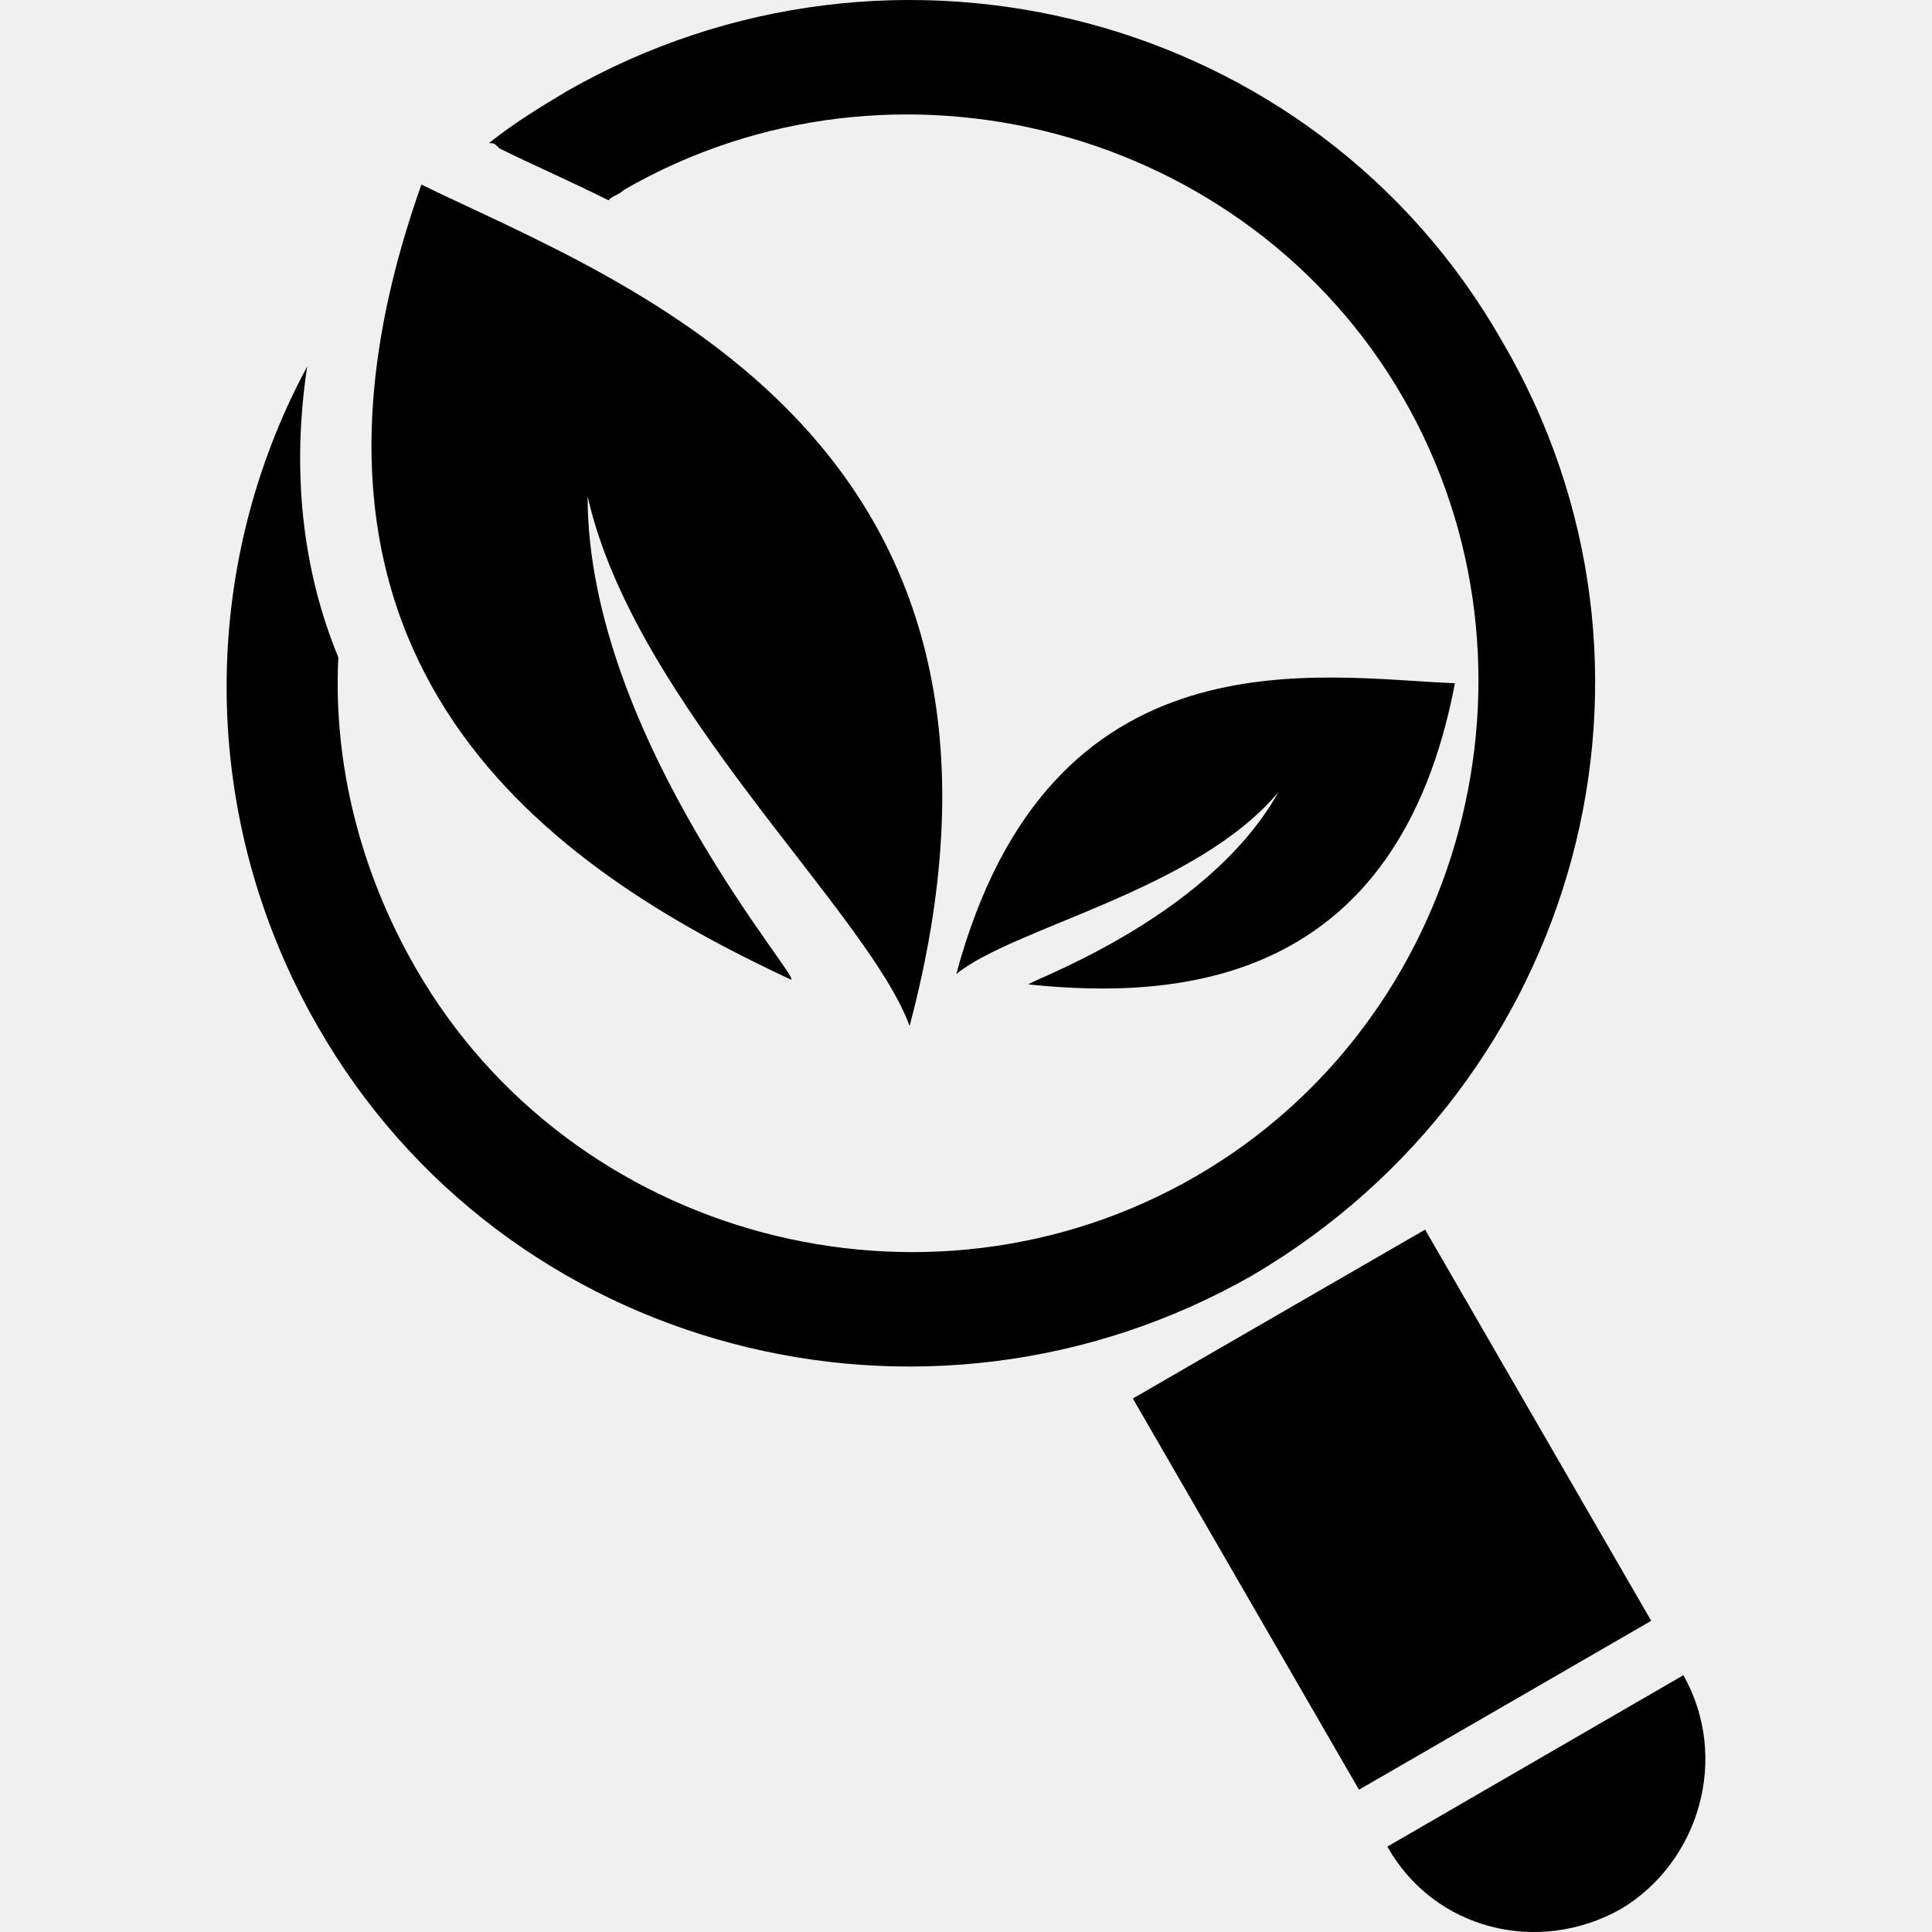
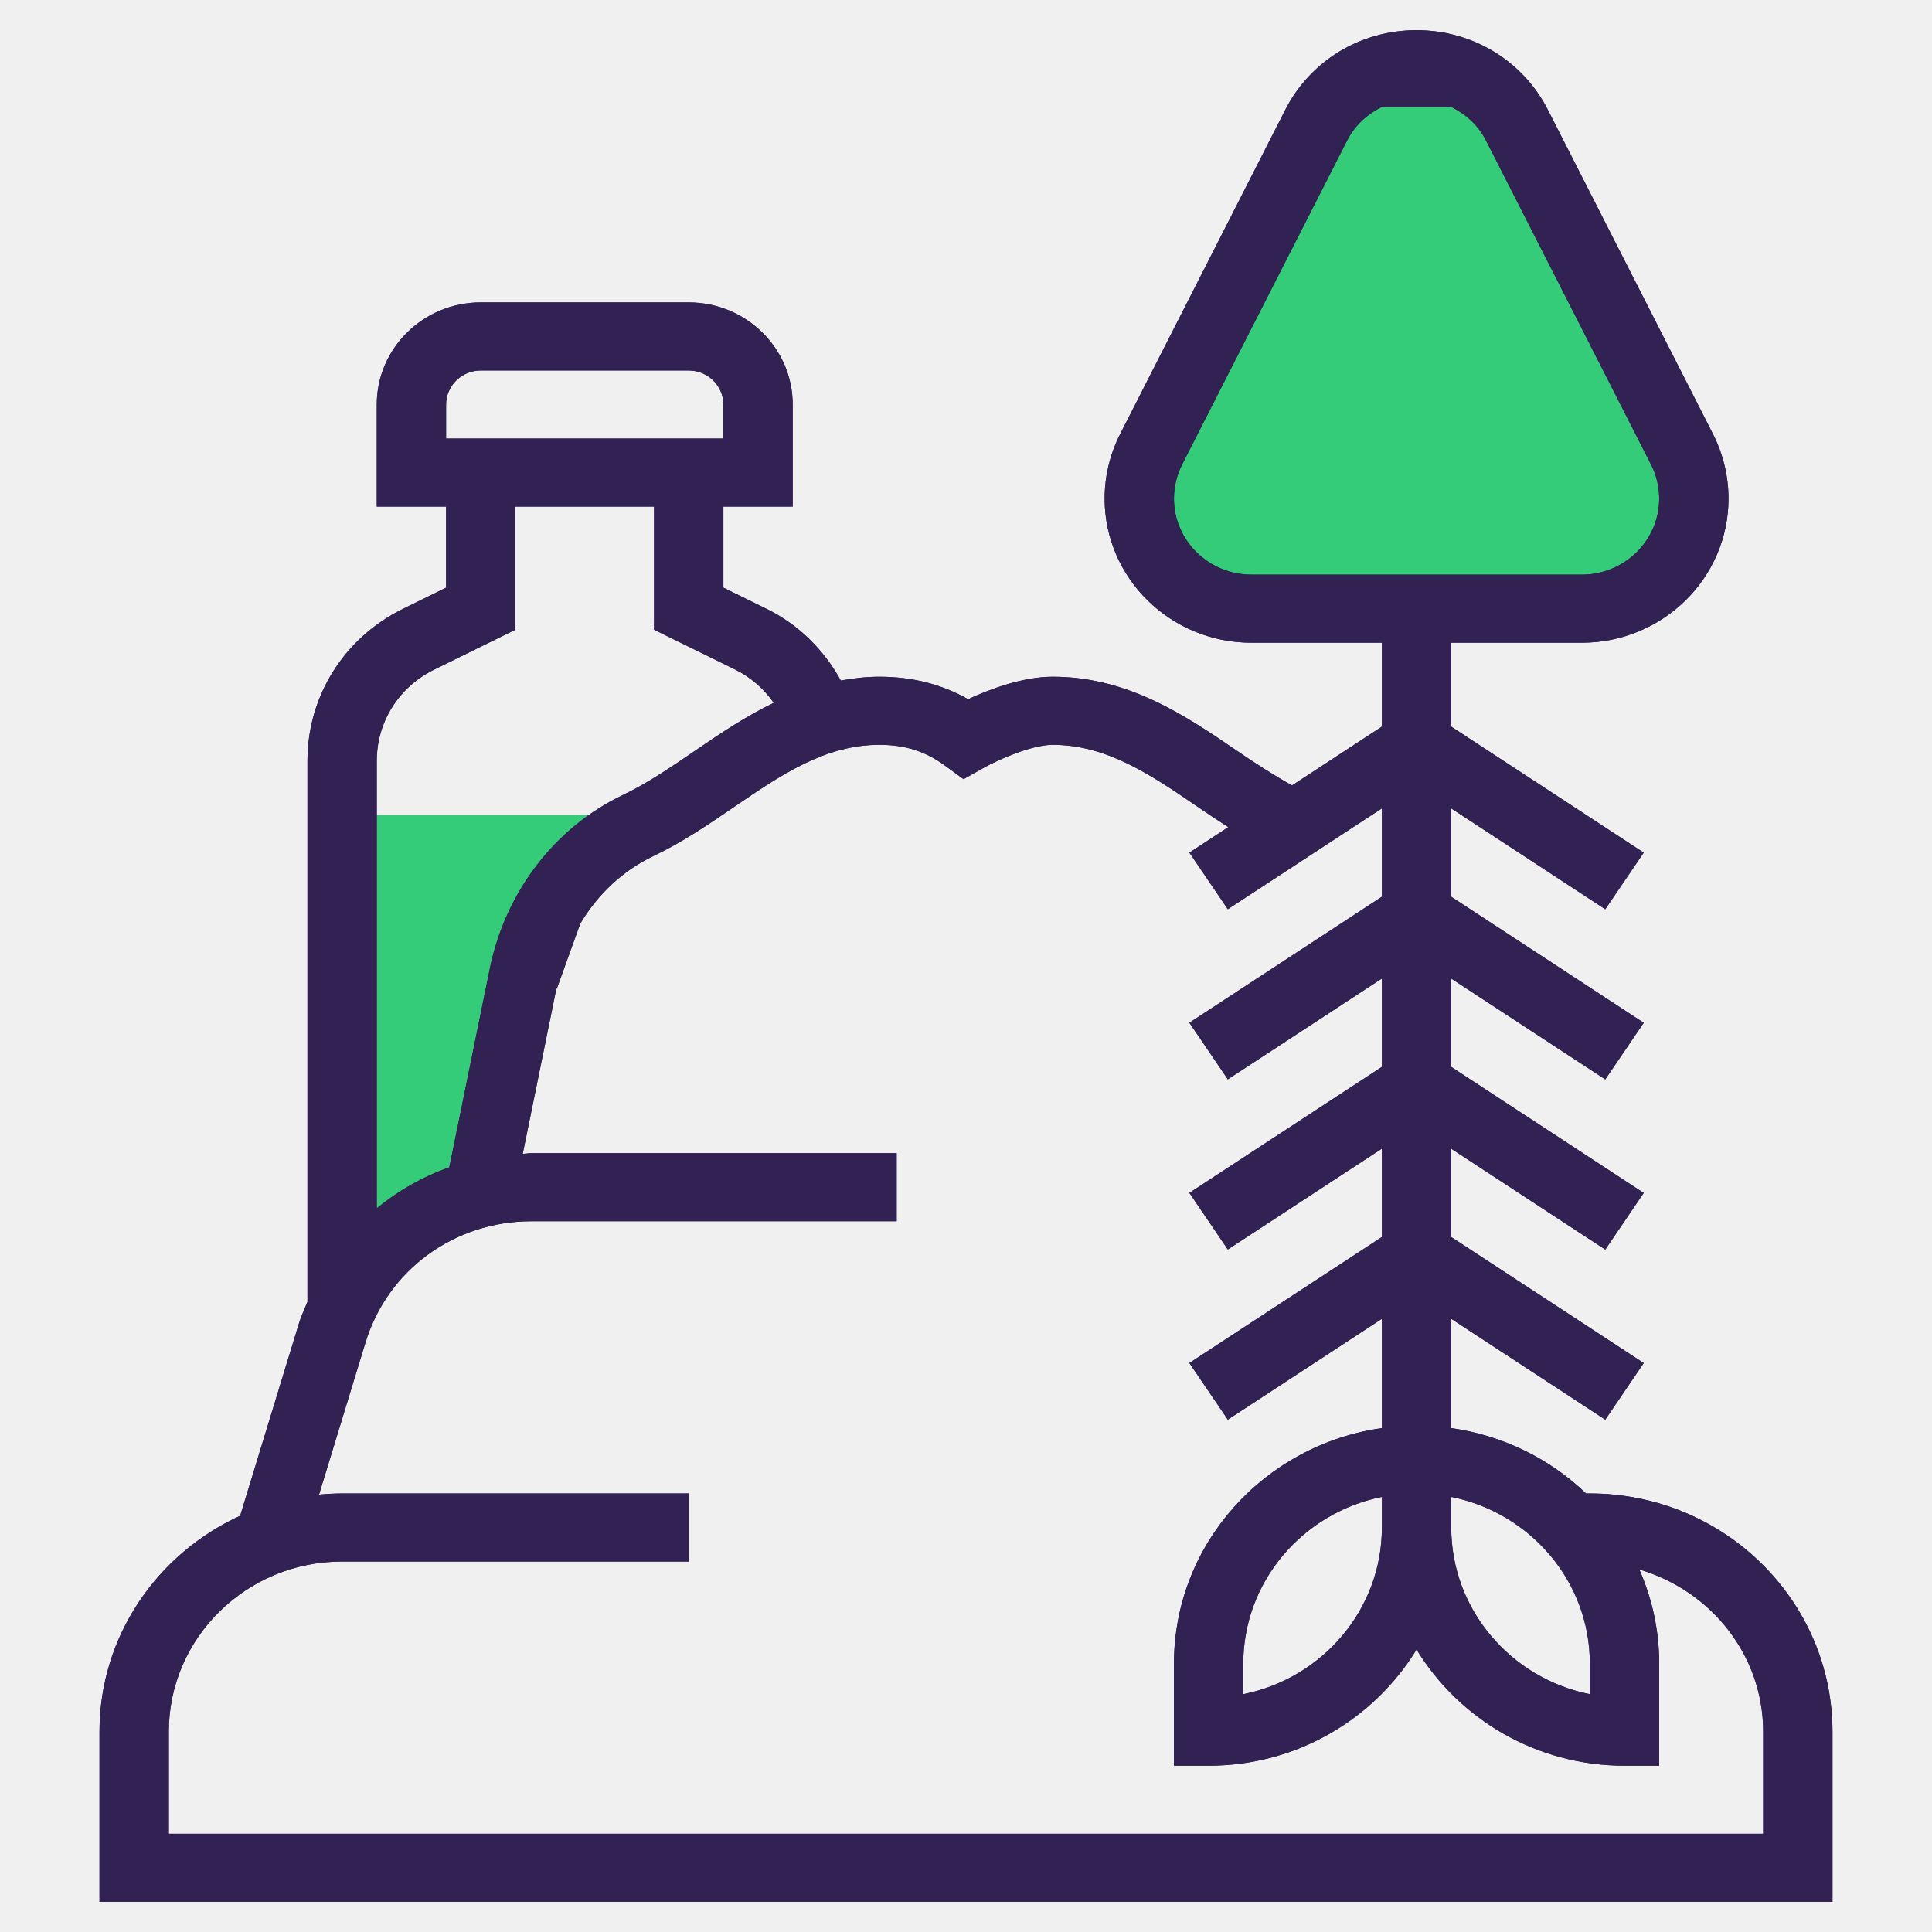
- <svg xmlns="http://www.w3.org/2000/svg" version="1.1" id="Capa_1" x="0px" y="0px" width="83.328px" height="83.328px" viewBox="0 0 83.328 83.328" style="enable-background:new 0 0 83.328 83.328;" xml:space="preserve">
-   <g>
-     <path d="M71.217,69.907l-12.604,7.284L48.86,60.318l12.605-7.284L71.217,69.907z M72.606,72.252l-12.769,7.393   c2.017,3.584,6.496,4.704,10.08,2.688C73.279,80.315,74.623,75.836,72.606,72.252z M64.768,14.685   C56.704,0.573,38.56-4.131,24.448,3.933c-1.12,0.672-2.24,1.344-3.36,2.24c0.224,0,0.224,0,0.448,0.224   c1.344,0.672,2.912,1.344,4.704,2.24c0.224-0.224,0.447-0.224,0.672-0.448c11.647-6.72,26.88-2.688,33.602,8.96   c6.72,11.647,2.688,26.879-8.962,33.601c-11.646,6.722-26.879,2.688-33.6-8.958c-2.464-4.258-3.584-8.961-3.36-13.439   c-1.568-3.809-2.016-8.062-1.344-12.544c-4.704,8.735-4.704,19.487,0.448,28.446c8.063,14.111,26.208,18.815,40.32,10.752   C68.126,46.717,73.055,28.797,64.768,14.685z M34.079,42.236c0.896,0.447-8.736-10.304-8.736-20.832   c2.016,8.959,12.096,17.92,13.888,22.847c6.721-25.312-12.319-32.03-21.056-36.289C10.783,28.797,23.999,37.532,34.079,42.236z    M44.382,42.461c6.496,0.672,15.904,0,18.369-12.993c-5.823-0.225-17.473-2.465-21.505,12.544   c2.464-2.017,10.304-3.584,13.888-7.84C52,39.771,43.935,42.461,44.382,42.461z" />
-   </g>
-   <g>
- </g>
-   <g>
- </g>
-   <g>
- </g>
-   <g>
- </g>
-   <g>
- </g>
-   <g>
- </g>
-   <g>
- </g>
-   <g>
- </g>
-   <g>
- </g>
-   <g>
- </g>
-   <g>
- </g>
-   <g>
- </g>
-   <g>
- </g>
-   <g>
- </g>
-   <g>
- </g>
+ <svg xmlns="http://www.w3.org/2000/svg" width="64" height="64" viewBox="0 0 64 64" fill="none">
+   <path d="M11 44V27H22C21.737 27.164 21.463 27.304 21.189 27.433C19.125 28.417 17.705 30.372 17.252 32.573L15.772 39.879L15.784 40.09C13.684 40.605 11.919 42.033 11.012 44H11Z" fill="#34CB79" />
+   <path d="M43.909 2.562L48.515 2L56 16.062V18.312L54.273 20H38.151L37 17.75L37.576 13.812L43.909 2.562Z" fill="#34CB79" />
+   <mask id="path-4-inside-1" fill="white">
+     <path fill-rule="evenodd" clip-rule="evenodd" d="M52.666 49.473C57.098 49.473 60.703 53.013 60.703 57.364V60.745V63H3.296L3.296 60.745V57.364C3.296 54.198 5.209 51.469 7.955 50.212L9.908 43.823C9.963 43.646 10.034 43.48 10.106 43.313C10.132 43.251 10.159 43.189 10.185 43.126V25.205C10.185 23.056 11.401 21.124 13.358 20.164L14.777 19.467V16.782H12.481V13.4C12.481 11.536 14.027 10.018 15.925 10.018H22.814C24.713 10.018 26.259 11.536 26.259 13.4V16.782H23.963V19.467L25.383 20.164C26.45 20.686 27.294 21.525 27.853 22.544C28.261 22.471 28.681 22.418 29.127 22.418C30.215 22.418 31.184 22.663 32.071 23.162C32.755 22.845 33.863 22.418 34.872 22.418C37.384 22.418 39.294 23.723 40.981 24.874L40.983 24.876C41.6 25.297 42.196 25.681 42.8 26.018L45.777 24.07V21.291H41.456C38.774 21.291 36.592 19.149 36.592 16.516C36.592 15.778 36.77 15.04 37.105 14.381L42.575 3.64C43.404 2.011 45.071 1 46.925 1C48.78 1 50.447 2.011 51.276 3.639L56.746 14.38C57.081 15.04 57.259 15.778 57.259 16.516C57.259 19.149 55.078 21.291 52.395 21.291H48.074V24.07L54.451 28.245L53.177 30.121L48.074 26.78V29.706L54.451 33.881L53.177 35.757L48.074 32.416V35.342L54.451 39.518L53.177 41.394L48.074 38.053V40.978L54.451 45.153L53.177 47.029L48.074 43.688V47.308C49.799 47.552 51.349 48.33 52.54 49.473H52.666ZM39.159 15.389C38.983 15.737 38.889 16.127 38.889 16.516C38.889 17.906 40.04 19.036 41.456 19.036H52.395C53.811 19.036 54.963 17.906 54.963 16.516C54.963 16.127 54.87 15.737 54.692 15.389L49.222 4.648C48.968 4.15 48.557 3.78 48.074 3.541H45.777C45.294 3.78 44.883 4.15 44.629 4.648L39.159 15.389ZM52.666 56.122V55.109C52.666 52.387 50.69 50.11 48.074 49.587V50.6C48.074 53.321 50.05 55.599 52.666 56.122ZM41.185 56.122C43.801 55.599 45.777 53.322 45.777 50.6V49.587C43.161 50.11 41.185 52.387 41.185 55.109V56.122ZM15.925 12.273C15.293 12.273 14.777 12.779 14.777 13.4V14.527H23.963V13.4C23.963 12.779 23.447 12.273 22.814 12.273H15.925ZM17.074 20.86L14.385 22.18C13.21 22.756 12.481 23.915 12.481 25.205V40.025C13.194 39.443 14 38.98 14.884 38.67L16.228 32.075C16.743 29.549 18.389 27.403 20.633 26.336C21.44 25.951 22.206 25.428 23.016 24.875C23.822 24.324 24.682 23.741 25.632 23.281C25.306 22.82 24.876 22.436 24.355 22.18L21.666 20.86V16.782H17.074V20.86ZM11.333 51.727C8.168 51.727 5.592 54.256 5.592 57.364V60.745H58.407V57.364C58.407 54.819 56.669 52.688 54.304 51.99C54.726 52.947 54.963 54.001 54.963 55.109V58.491H53.814C50.889 58.491 48.332 56.943 46.925 54.643C45.519 56.943 42.962 58.491 40.037 58.491H38.889V55.109C38.889 51.142 41.888 47.858 45.777 47.308V43.688L40.673 47.028L39.399 45.152L45.777 40.977V38.051L40.673 41.391L39.399 39.516L45.777 35.341V32.415L40.673 35.755L39.399 33.879L45.777 29.705V26.779L40.673 30.12L39.399 28.244L40.689 27.401C40.344 27.178 40.002 26.952 39.672 26.725C38.126 25.669 36.666 24.673 34.872 24.673C34.193 24.673 33.102 25.145 32.574 25.442L31.919 25.811L31.313 25.369C30.657 24.887 29.984 24.673 29.127 24.673C27.334 24.673 25.873 25.669 24.328 26.724C23.48 27.304 22.603 27.903 21.634 28.363C20.633 28.84 19.8 29.625 19.222 30.596L19.222 30.595L19.221 30.598C19.215 30.608 19.209 30.617 19.203 30.627C19.206 30.628 19.208 30.629 19.21 30.629L18.445 32.752C18.441 32.751 18.436 32.749 18.431 32.748L17.316 38.223C17.361 38.221 17.404 38.216 17.448 38.212C17.5 38.206 17.552 38.2 17.606 38.2H29.703V40.455H17.606C15.052 40.455 12.842 42.069 12.108 44.471L10.568 49.511C10.821 49.488 11.075 49.473 11.333 49.473H22.814V51.727H11.333Z" />
+   </mask>
+   <path fill-rule="evenodd" clip-rule="evenodd" d="M52.666 49.473C57.098 49.473 60.703 53.013 60.703 57.364V60.745V63H3.296L3.296 60.745V57.364C3.296 54.198 5.209 51.469 7.955 50.212L9.908 43.823C9.963 43.646 10.034 43.48 10.106 43.313C10.132 43.251 10.159 43.189 10.185 43.126V25.205C10.185 23.056 11.401 21.124 13.358 20.164L14.777 19.467V16.782H12.481V13.4C12.481 11.536 14.027 10.018 15.925 10.018H22.814C24.713 10.018 26.259 11.536 26.259 13.4V16.782H23.963V19.467L25.383 20.164C26.45 20.686 27.294 21.525 27.853 22.544C28.261 22.471 28.681 22.418 29.127 22.418C30.215 22.418 31.184 22.663 32.071 23.162C32.755 22.845 33.863 22.418 34.872 22.418C37.384 22.418 39.294 23.723 40.981 24.874L40.983 24.876C41.6 25.297 42.196 25.681 42.8 26.018L45.777 24.07V21.291H41.456C38.774 21.291 36.592 19.149 36.592 16.516C36.592 15.778 36.77 15.04 37.105 14.381L42.575 3.64C43.404 2.011 45.071 1 46.925 1C48.78 1 50.447 2.011 51.276 3.639L56.746 14.38C57.081 15.04 57.259 15.778 57.259 16.516C57.259 19.149 55.078 21.291 52.395 21.291H48.074V24.07L54.451 28.245L53.177 30.121L48.074 26.78V29.706L54.451 33.881L53.177 35.757L48.074 32.416V35.342L54.451 39.518L53.177 41.394L48.074 38.053V40.978L54.451 45.153L53.177 47.029L48.074 43.688V47.308C49.799 47.552 51.349 48.33 52.54 49.473H52.666ZM39.159 15.389C38.983 15.737 38.889 16.127 38.889 16.516C38.889 17.906 40.04 19.036 41.456 19.036H52.395C53.811 19.036 54.963 17.906 54.963 16.516C54.963 16.127 54.87 15.737 54.692 15.389L49.222 4.648C48.968 4.15 48.557 3.78 48.074 3.541H45.777C45.294 3.78 44.883 4.15 44.629 4.648L39.159 15.389ZM52.666 56.122V55.109C52.666 52.387 50.69 50.11 48.074 49.587V50.6C48.074 53.321 50.05 55.599 52.666 56.122ZM41.185 56.122C43.801 55.599 45.777 53.322 45.777 50.6V49.587C43.161 50.11 41.185 52.387 41.185 55.109V56.122ZM15.925 12.273C15.293 12.273 14.777 12.779 14.777 13.4V14.527H23.963V13.4C23.963 12.779 23.447 12.273 22.814 12.273H15.925ZM17.074 20.86L14.385 22.18C13.21 22.756 12.481 23.915 12.481 25.205V40.025C13.194 39.443 14 38.98 14.884 38.67L16.228 32.075C16.743 29.549 18.389 27.403 20.633 26.336C21.44 25.951 22.206 25.428 23.016 24.875C23.822 24.324 24.682 23.741 25.632 23.281C25.306 22.82 24.876 22.436 24.355 22.18L21.666 20.86V16.782H17.074V20.86ZM11.333 51.727C8.168 51.727 5.592 54.256 5.592 57.364V60.745H58.407V57.364C58.407 54.819 56.669 52.688 54.304 51.99C54.726 52.947 54.963 54.001 54.963 55.109V58.491H53.814C50.889 58.491 48.332 56.943 46.925 54.643C45.519 56.943 42.962 58.491 40.037 58.491H38.889V55.109C38.889 51.142 41.888 47.858 45.777 47.308V43.688L40.673 47.028L39.399 45.152L45.777 40.977V38.051L40.673 41.391L39.399 39.516L45.777 35.341V32.415L40.673 35.755L39.399 33.879L45.777 29.705V26.779L40.673 30.12L39.399 28.244L40.689 27.401C40.344 27.178 40.002 26.952 39.672 26.725C38.126 25.669 36.666 24.673 34.872 24.673C34.193 24.673 33.102 25.145 32.574 25.442L31.919 25.811L31.313 25.369C30.657 24.887 29.984 24.673 29.127 24.673C27.334 24.673 25.873 25.669 24.328 26.724C23.48 27.304 22.603 27.903 21.634 28.363C20.633 28.84 19.8 29.625 19.222 30.596L19.222 30.595L19.221 30.598C19.215 30.608 19.209 30.617 19.203 30.627C19.206 30.628 19.208 30.629 19.21 30.629L18.445 32.752C18.441 32.751 18.436 32.749 18.431 32.748L17.316 38.223C17.361 38.221 17.404 38.216 17.448 38.212C17.5 38.206 17.552 38.2 17.606 38.2H29.703V40.455H17.606C15.052 40.455 12.842 42.069 12.108 44.471L10.568 49.511C10.821 49.488 11.075 49.473 11.333 49.473H22.814V51.727H11.333Z" fill="#322153" />
+   <path d="M60.703 63V64H61.703V63H60.703ZM3.296 63L2.296 63L2.296 64H3.296V63ZM3.296 60.745H2.296V60.745L3.296 60.745ZM7.955 50.212L8.371 51.121L8.78 50.934L8.912 50.504L7.955 50.212ZM9.908 43.823L8.953 43.526L8.951 43.53L9.908 43.823ZM10.106 43.313L11.024 43.708L11.024 43.708L10.106 43.313ZM10.185 43.126L11.109 43.508L11.185 43.324V43.126H10.185ZM13.358 20.164L13.799 21.061L13.799 21.061L13.358 20.164ZM14.777 19.467L15.218 20.364L15.777 20.09V19.467H14.777ZM14.777 16.782H15.777V15.782H14.777V16.782ZM12.481 16.782H11.481V17.782H12.481V16.782ZM26.259 16.782V17.782H27.259V16.782H26.259ZM23.963 16.782V15.782H22.963V16.782H23.963ZM23.963 19.467H22.963V20.09L23.522 20.364L23.963 19.467ZM25.383 20.164L24.942 21.061L24.942 21.062L25.383 20.164ZM27.853 22.544L26.976 23.025L27.321 23.655L28.029 23.529L27.853 22.544ZM32.071 23.162L31.58 24.033L32.026 24.285L32.491 24.07L32.071 23.162ZM40.981 24.874L41.545 24.049L41.545 24.048L40.981 24.874ZM40.983 24.876L40.419 25.701L40.419 25.702L40.983 24.876ZM42.8 26.018L42.312 26.891L42.841 27.187L43.348 26.855L42.8 26.018ZM45.777 24.07L46.325 24.906L46.777 24.61V24.07H45.777ZM45.777 21.291H46.777V20.291H45.777V21.291ZM37.105 14.381L36.214 13.927L36.214 13.928L37.105 14.381ZM42.575 3.64L43.466 4.094L43.466 4.094L42.575 3.64ZM51.276 3.639L52.167 3.185L52.167 3.185L51.276 3.639ZM56.746 14.38L57.638 13.927L57.637 13.926L56.746 14.38ZM48.074 21.291V20.291H47.074V21.291H48.074ZM48.074 24.07H47.074V24.61L47.526 24.906L48.074 24.07ZM54.451 28.245L55.278 28.807L55.849 27.965L54.998 27.408L54.451 28.245ZM53.177 30.121L52.629 30.957L53.452 31.496L54.004 30.683L53.177 30.121ZM48.074 26.78L48.621 25.943L47.074 24.93V26.78H48.074ZM48.074 29.706H47.074V30.246L47.526 30.542L48.074 29.706ZM54.451 33.881L55.278 34.443L55.849 33.602L54.998 33.045L54.451 33.881ZM53.177 35.757L52.629 36.594L53.452 37.133L54.004 36.319L53.177 35.757ZM48.074 32.416L48.621 31.579L47.074 30.566V32.416H48.074ZM48.074 35.342H47.074V35.883L47.526 36.179L48.074 35.342ZM54.451 39.518L55.278 40.08L55.849 39.238L54.998 38.681L54.451 39.518ZM53.177 41.394L52.629 42.23L53.452 42.769L54.004 41.955L53.177 41.394ZM48.074 38.053L48.621 37.216L47.074 36.203V38.053H48.074ZM48.074 40.978H47.074V41.519L47.526 41.815L48.074 40.978ZM54.451 45.153L55.278 45.715L55.849 44.873L54.998 44.316L54.451 45.153ZM53.177 47.029L52.629 47.865L53.452 48.404L54.004 47.591L53.177 47.029ZM48.074 43.688L48.621 42.851L47.074 41.838V43.688H48.074ZM48.074 47.308H47.074V48.177L47.934 48.299L48.074 47.308ZM52.54 49.473L51.848 50.194L52.138 50.473H52.54V49.473ZM39.159 15.389L38.268 14.935L38.267 14.937L39.159 15.389ZM54.692 15.389L53.801 15.842L53.801 15.843L54.692 15.389ZM49.222 4.648L50.113 4.194L50.113 4.193L49.222 4.648ZM48.074 3.541L48.517 2.644L48.307 2.541H48.074V3.541ZM45.777 3.541V2.541H45.544L45.334 2.644L45.777 3.541ZM44.629 4.648L43.738 4.193L43.738 4.194L44.629 4.648ZM52.666 56.122L52.47 57.103L53.666 57.342V56.122H52.666ZM48.074 49.587L48.27 48.606L47.074 48.367V49.587H48.074ZM41.185 56.122H40.185V57.342L41.381 57.103L41.185 56.122ZM45.777 49.587H46.777V48.367L45.581 48.606L45.777 49.587ZM14.777 14.527H13.777V15.527H14.777V14.527ZM23.963 14.527V15.527H24.963V14.527H23.963ZM14.385 22.18L14.825 23.078L14.826 23.078L14.385 22.18ZM17.074 20.86L17.514 21.758L18.074 21.484V20.86H17.074ZM12.481 40.025H11.481V42.132L13.113 40.8L12.481 40.025ZM14.884 38.67L15.215 39.614L15.75 39.426L15.864 38.87L14.884 38.67ZM16.228 32.075L15.248 31.876L15.248 31.876L16.228 32.075ZM20.633 26.336L21.063 27.239L21.063 27.238L20.633 26.336ZM23.016 24.875L22.452 24.049L22.452 24.049L23.016 24.875ZM25.632 23.281L26.069 24.18L27.131 23.665L26.448 22.702L25.632 23.281ZM24.355 22.18L24.796 21.283L24.355 22.18ZM21.666 20.86H20.666V21.484L21.226 21.758L21.666 20.86ZM21.666 16.782H22.666V15.782H21.666V16.782ZM17.074 16.782V15.782H16.074V16.782H17.074ZM5.592 60.745H4.592V61.745H5.592V60.745ZM58.407 60.745V61.745H59.407V60.745H58.407ZM54.304 51.99L54.587 51.031L52.52 50.42L53.389 52.393L54.304 51.99ZM54.963 58.491V59.491H55.963V58.491H54.963ZM46.925 54.643L47.779 54.122L46.925 52.727L46.072 54.122L46.925 54.643ZM38.889 58.491H37.889V59.491H38.889V58.491ZM45.777 47.308L45.917 48.299L46.777 48.177V47.308H45.777ZM45.777 43.688H46.777V41.838L45.23 42.851L45.777 43.688ZM40.673 47.028L39.846 47.59L40.398 48.403L41.221 47.864L40.673 47.028ZM39.399 45.152L38.852 44.315L38.001 44.872L38.572 45.714L39.399 45.152ZM45.777 40.977L46.325 41.814L46.777 41.518V40.977H45.777ZM45.777 38.051H46.777V36.202L45.23 37.215L45.777 38.051ZM40.673 41.391L39.846 41.953L40.398 42.766L41.221 42.228L40.673 41.391ZM39.399 39.516L38.852 38.679L38.001 39.236L38.572 40.077L39.399 39.516ZM45.777 35.341L46.325 36.178L46.777 35.882V35.341H45.777ZM45.777 32.415H46.777V30.566L45.23 31.578L45.777 32.415ZM40.673 35.755L39.846 36.317L40.398 37.13L41.221 36.592L40.673 35.755ZM39.399 33.879L38.852 33.042L38.001 33.599L38.572 34.441L39.399 33.879ZM45.777 29.705L46.325 30.541L46.777 30.245V29.705H45.777ZM45.777 26.779H46.777V24.929L45.23 25.942L45.777 26.779ZM40.673 30.12L39.846 30.681L40.398 31.495L41.221 30.956L40.673 30.12ZM39.399 28.244L38.852 27.407L38 27.964L38.572 28.806L39.399 28.244ZM40.689 27.401L41.236 28.238L42.522 27.396L41.232 26.561L40.689 27.401ZM39.672 26.725L40.237 25.901L40.236 25.9L39.672 26.725ZM32.574 25.442L32.084 24.57L32.082 24.571L32.574 25.442ZM31.919 25.811L31.33 26.619L31.85 26.998L32.411 26.682L31.919 25.811ZM31.313 25.369L30.721 26.174L30.724 26.176L31.313 25.369ZM24.328 26.724L23.764 25.898L23.763 25.899L24.328 26.724ZM21.634 28.363L21.205 27.46L21.205 27.46L21.634 28.363ZM19.222 30.596L18.869 31.531L19.653 31.827L20.081 31.107L19.222 30.596ZM19.222 30.595L19.575 29.66L18.625 29.301L18.281 30.257L19.222 30.595ZM19.221 30.598L20.08 31.109L20.129 31.026L20.162 30.936L19.221 30.598ZM19.203 30.627L18.341 30.121L17.711 31.194L18.895 31.578L19.203 30.627ZM19.21 30.629L20.151 30.968L20.5 29.998L19.52 29.678L19.21 30.629ZM18.445 32.752L18.147 33.706L19.062 33.993L19.386 33.091L18.445 32.752ZM18.431 32.748L18.726 31.792L17.671 31.466L17.451 32.548L18.431 32.748ZM17.316 38.223L16.336 38.023L16.083 39.264L17.349 39.222L17.316 38.223ZM17.448 38.212L17.339 37.218L17.339 37.218L17.448 38.212ZM29.703 38.2H30.703V37.2H29.703V38.2ZM29.703 40.455V41.455H30.703V40.455H29.703ZM12.108 44.471L11.151 44.179L11.151 44.179L12.108 44.471ZM10.568 49.511L9.612 49.219L9.176 50.646L10.662 50.507L10.568 49.511ZM22.814 49.473H23.814V48.473H22.814V49.473ZM22.814 51.727V52.727H23.814V51.727H22.814ZM61.703 57.364C61.703 52.443 57.633 48.473 52.666 48.473V50.473C56.563 50.473 59.703 53.582 59.703 57.364H61.703ZM61.703 60.745V57.364H59.703V60.745H61.703ZM61.703 63V60.745H59.703V63H61.703ZM3.296 64H60.703V62H3.296V64ZM2.296 60.745L2.296 63L4.296 63L4.296 60.745L2.296 60.745ZM2.296 57.364V60.745H4.296V57.364H2.296ZM7.539 49.303C4.46 50.712 2.296 53.782 2.296 57.364H4.296C4.296 54.615 5.957 52.226 8.371 51.121L7.539 49.303ZM8.951 43.53L6.999 49.92L8.912 50.504L10.864 44.115L8.951 43.53ZM9.187 42.918C9.118 43.078 9.026 43.291 8.953 43.526L10.863 44.119C10.9 44.001 10.95 43.882 11.024 43.708L9.187 42.918ZM9.26 42.745C9.238 42.8 9.214 42.855 9.187 42.918L11.024 43.708C11.051 43.647 11.08 43.578 11.109 43.508L9.26 42.745ZM9.185 25.205V43.126H11.185V25.205H9.185ZM12.918 19.266C10.624 20.391 9.185 22.668 9.185 25.205H11.185C11.185 23.445 12.177 21.857 13.799 21.061L12.918 19.266ZM14.337 18.569L12.918 19.266L13.799 21.061L15.218 20.364L14.337 18.569ZM13.777 16.782V19.467H15.777V16.782H13.777ZM12.481 17.782H14.777V15.782H12.481V17.782ZM11.481 13.4V16.782H13.481V13.4H11.481ZM15.925 9.018C13.492 9.018 11.481 10.966 11.481 13.4H13.481C13.481 12.105 14.562 11.018 15.925 11.018V9.018ZM22.814 9.018H15.925V11.018H22.814V9.018ZM27.259 13.4C27.259 10.966 25.248 9.018 22.814 9.018V11.018C24.178 11.018 25.259 12.105 25.259 13.4H27.259ZM27.259 16.782V13.4H25.259V16.782H27.259ZM23.963 17.782H26.259V15.782H23.963V17.782ZM24.963 19.467V16.782H22.963V19.467H24.963ZM25.823 19.266L24.403 18.569L23.522 20.364L24.942 21.061L25.823 19.266ZM28.73 22.064C28.078 20.874 27.085 19.884 25.823 19.266L24.942 21.062C25.814 21.489 26.511 22.177 26.976 23.025L28.73 22.064ZM29.127 21.418C28.602 21.418 28.119 21.48 27.676 21.56L28.029 23.529C28.403 23.462 28.761 23.418 29.127 23.418V21.418ZM32.562 22.291C31.515 21.701 30.374 21.418 29.127 21.418V23.418C30.056 23.418 30.854 23.624 31.58 24.033L32.562 22.291ZM34.872 21.418C33.634 21.418 32.359 21.927 31.651 22.255L32.491 24.07C33.151 23.764 34.093 23.418 34.872 23.418V21.418ZM41.545 24.048C39.888 22.917 37.735 21.418 34.872 21.418V23.418C37.033 23.418 38.701 24.528 40.417 25.7L41.545 24.048ZM41.547 24.05L41.545 24.049L40.416 25.7L40.419 25.701L41.547 24.05ZM43.289 25.146C42.72 24.828 42.151 24.462 41.547 24.05L40.419 25.702C41.05 26.132 41.672 26.533 42.312 26.891L43.289 25.146ZM45.23 23.233L42.253 25.182L43.348 26.855L46.325 24.906L45.23 23.233ZM44.777 21.291V24.07H46.777V21.291H44.777ZM41.456 22.291H45.777V20.291H41.456V22.291ZM35.592 16.516C35.592 19.719 38.239 22.291 41.456 22.291V20.291C39.309 20.291 37.592 18.58 37.592 16.516H35.592ZM36.214 13.928C35.808 14.727 35.592 15.62 35.592 16.516H37.592C37.592 15.937 37.732 15.354 37.997 14.834L36.214 13.928ZM41.684 3.186L36.214 13.927L37.996 14.835L43.466 4.094L41.684 3.186ZM46.925 0C44.702 0 42.687 1.216 41.684 3.186L43.466 4.094C44.122 2.806 45.44 2 46.925 2V0ZM52.167 3.185C51.164 1.216 49.149 0 46.925 0V2C48.411 2 49.73 2.806 50.385 4.093L52.167 3.185ZM57.637 13.926L52.167 3.185L50.385 4.093L55.855 14.834L57.637 13.926ZM58.259 16.516C58.259 15.62 58.043 14.727 57.638 13.927L55.854 14.832C56.119 15.354 56.259 15.937 56.259 16.516H58.259ZM52.395 22.291C55.612 22.291 58.259 19.719 58.259 16.516H56.259C56.259 18.58 54.543 20.291 52.395 20.291V22.291ZM48.074 22.291H52.395V20.291H48.074V22.291ZM49.074 24.07V21.291H47.074V24.07H49.074ZM54.998 27.408L48.621 23.233L47.526 24.906L53.903 29.082L54.998 27.408ZM54.004 30.683L55.278 28.807L53.623 27.683L52.35 29.559L54.004 30.683ZM47.526 27.616L52.629 30.957L53.725 29.284L48.621 25.943L47.526 27.616ZM49.074 29.706V26.78H47.074V29.706H49.074ZM54.998 33.045L48.621 28.869L47.526 30.542L53.903 34.718L54.998 33.045ZM54.004 36.319L55.278 34.443L53.623 33.32L52.35 35.196L54.004 36.319ZM47.526 33.253L52.629 36.594L53.725 34.921L48.621 31.579L47.526 33.253ZM49.074 35.342V32.416H47.074V35.342H49.074ZM54.998 38.681L48.621 34.506L47.526 36.179L53.903 40.354L54.998 38.681ZM54.004 41.955L55.278 40.08L53.623 38.956L52.35 40.832L54.004 41.955ZM47.526 38.889L52.629 42.23L53.725 40.557L48.621 37.216L47.526 38.889ZM49.074 40.978V38.053H47.074V40.978H49.074ZM54.998 44.316L48.621 40.142L47.526 41.815L53.903 45.99L54.998 44.316ZM54.004 47.591L55.278 45.715L53.623 44.591L52.35 46.467L54.004 47.591ZM47.526 44.524L52.629 47.865L53.725 46.192L48.621 42.851L47.526 44.524ZM49.074 47.308V43.688H47.074V47.308H49.074ZM53.233 48.751C51.893 47.465 50.15 46.591 48.213 46.318L47.934 48.299C49.449 48.512 50.806 49.194 51.848 50.194L53.233 48.751ZM52.666 48.473H52.54V50.473H52.666V48.473ZM39.889 16.516C39.889 16.286 39.945 16.051 40.051 15.841L38.267 14.937C38.021 15.423 37.889 15.968 37.889 16.516H39.889ZM41.456 18.036C40.575 18.036 39.889 17.336 39.889 16.516H37.889C37.889 18.475 39.505 20.036 41.456 20.036V18.036ZM52.395 18.036H41.456V20.036H52.395V18.036ZM53.963 16.516C53.963 17.336 53.276 18.036 52.395 18.036V20.036C54.346 20.036 55.963 18.475 55.963 16.516H53.963ZM53.801 15.843C53.907 16.05 53.963 16.284 53.963 16.516H55.963C55.963 15.969 55.832 15.424 55.583 14.934L53.801 15.843ZM48.331 5.101L53.801 15.842L55.583 14.935L50.113 4.194L48.331 5.101ZM47.63 4.437C47.948 4.594 48.188 4.821 48.331 5.102L50.113 4.193C49.748 3.478 49.166 2.965 48.517 2.644L47.63 4.437ZM45.777 4.541H48.074V2.541H45.777V4.541ZM45.52 5.102C45.663 4.821 45.903 4.594 46.221 4.437L45.334 2.644C44.685 2.965 44.103 3.478 43.738 4.193L45.52 5.102ZM40.05 15.842L45.52 5.101L43.738 4.194L38.268 14.935L40.05 15.842ZM51.666 55.109V56.122H53.666V55.109H51.666ZM47.878 50.567C50.049 51.001 51.666 52.886 51.666 55.109H53.666C53.666 51.887 51.331 49.218 48.27 48.606L47.878 50.567ZM49.074 50.6V49.587H47.074V50.6H49.074ZM52.862 55.142C50.691 54.708 49.074 52.822 49.074 50.6H47.074C47.074 53.821 49.409 56.491 52.47 57.103L52.862 55.142ZM44.777 50.6C44.777 52.823 43.16 54.708 40.989 55.142L41.381 57.103C44.442 56.491 46.777 53.822 46.777 50.6H44.777ZM44.777 49.587V50.6H46.777V49.587H44.777ZM42.185 55.109C42.185 52.886 43.802 51.001 45.973 50.567L45.581 48.606C42.52 49.218 40.185 51.887 40.185 55.109H42.185ZM42.185 56.122V55.109H40.185V56.122H42.185ZM15.777 13.4C15.777 13.349 15.828 13.273 15.925 13.273V11.273C14.758 11.273 13.777 12.21 13.777 13.4H15.777ZM15.777 14.527V13.4H13.777V14.527H15.777ZM23.963 13.527H14.777V15.527H23.963V13.527ZM22.963 13.4V14.527H24.963V13.4H22.963ZM22.814 13.273C22.912 13.273 22.963 13.349 22.963 13.4H24.963C24.963 12.21 23.982 11.273 22.814 11.273V13.273ZM15.925 13.273H22.814V11.273H15.925V13.273ZM14.826 23.078L17.514 21.758L16.633 19.963L13.944 21.283L14.826 23.078ZM13.481 25.205C13.481 24.303 13.987 23.489 14.825 23.078L13.945 21.282C12.433 22.023 11.481 23.527 11.481 25.205H13.481ZM13.481 40.025V25.205H11.481V40.025H13.481ZM14.553 37.726C13.554 38.077 12.647 38.599 11.849 39.25L13.113 40.8C13.742 40.287 14.447 39.883 15.215 39.614L14.553 37.726ZM15.248 31.876L13.904 38.47L15.864 38.87L17.208 32.275L15.248 31.876ZM20.203 25.433C17.664 26.641 15.823 29.056 15.248 31.876L17.207 32.275C17.663 30.043 19.115 28.165 21.063 27.239L20.203 25.433ZM22.452 24.049C21.629 24.611 20.928 25.087 20.203 25.433L21.063 27.238C21.953 26.814 22.784 26.245 23.58 25.701L22.452 24.049ZM25.196 22.381C24.17 22.878 23.253 23.502 22.452 24.049L23.58 25.701C24.392 25.146 25.195 24.604 26.069 24.18L25.196 22.381ZM23.914 23.078C24.273 23.254 24.578 23.523 24.816 23.859L26.448 22.702C26.034 22.118 25.48 21.619 24.796 21.283L23.914 23.078ZM21.226 21.758L23.914 23.078L24.796 21.283L22.107 19.963L21.226 21.758ZM20.666 16.782V20.86H22.666V16.782H20.666ZM17.074 17.782H21.666V15.782H17.074V17.782ZM18.074 20.86V16.782H16.074V20.86H18.074ZM6.592 57.364C6.592 54.825 8.703 52.727 11.333 52.727V50.727C7.633 50.727 4.592 53.686 4.592 57.364H6.592ZM6.592 60.745V57.364H4.592V60.745H6.592ZM58.407 59.745H5.592V61.745H58.407V59.745ZM57.407 57.364V60.745H59.407V57.364H57.407ZM54.021 52.949C55.992 53.531 57.407 55.294 57.407 57.364H59.407C59.407 54.343 57.345 51.845 54.587 51.031L54.021 52.949ZM55.963 55.109C55.963 53.857 55.695 52.666 55.22 51.587L53.389 52.393C53.757 53.228 53.963 54.145 53.963 55.109H55.963ZM55.963 58.491V55.109H53.963V58.491H55.963ZM53.814 59.491H54.963V57.491H53.814V59.491ZM46.072 55.165C47.654 57.751 50.529 59.491 53.814 59.491V57.491C51.249 57.491 49.01 56.135 47.779 54.122L46.072 55.165ZM40.037 59.491C43.322 59.491 46.197 57.751 47.779 55.165L46.072 54.122C44.841 56.135 42.602 57.491 40.037 57.491V59.491ZM38.889 59.491H40.037V57.491H38.889V59.491ZM37.889 55.109V58.491H39.889V55.109H37.889ZM45.637 46.318C41.279 46.935 37.889 50.621 37.889 55.109H39.889C39.889 51.664 42.498 48.782 45.917 48.299L45.637 46.318ZM44.777 43.688V47.308H46.777V43.688H44.777ZM41.221 47.864L46.325 44.525L45.23 42.851L40.125 46.191L41.221 47.864ZM38.572 45.714L39.846 47.59L41.5 46.466L40.227 44.59L38.572 45.714ZM45.23 40.141L38.852 44.315L39.947 45.989L46.325 41.814L45.23 40.141ZM44.777 38.051V40.977H46.777V38.051H44.777ZM41.221 42.228L46.325 38.888L45.23 37.215L40.125 40.555L41.221 42.228ZM38.572 40.077L39.846 41.953L41.5 40.83L40.227 38.954L38.572 40.077ZM45.23 34.504L38.852 38.679L39.947 40.352L46.325 36.178L45.23 34.504ZM44.777 32.415V35.341H46.777V32.415H44.777ZM41.221 36.592L46.325 33.252L45.23 31.578L40.125 34.918L41.221 36.592ZM38.572 34.441L39.846 36.317L41.5 35.193L40.227 33.317L38.572 34.441ZM45.23 28.868L38.852 33.042L39.947 34.716L46.325 30.541L45.23 28.868ZM44.777 26.779V29.705H46.777V26.779H44.777ZM41.221 30.956L46.325 27.615L45.23 25.942L40.125 29.283L41.221 30.956ZM38.572 28.806L39.846 30.681L41.5 29.558L40.227 27.682L38.572 28.806ZM40.141 26.564L38.852 27.407L39.947 29.081L41.236 28.238L40.141 26.564ZM39.106 27.55C39.447 27.783 39.796 28.014 40.145 28.24L41.232 26.561C40.892 26.341 40.558 26.121 40.237 25.901L39.106 27.55ZM34.872 25.673C36.304 25.673 37.508 26.458 39.108 27.551L40.236 25.9C38.744 24.88 37.027 23.673 34.872 23.673V25.673ZM33.063 26.314C33.28 26.192 33.636 26.022 34.01 25.885C34.408 25.739 34.715 25.673 34.872 25.673V23.673C34.35 23.673 33.771 23.843 33.322 24.007C32.849 24.18 32.395 24.395 32.084 24.57L33.063 26.314ZM32.411 26.682L33.065 26.312L32.082 24.571L31.428 24.94L32.411 26.682ZM30.724 26.176L31.33 26.619L32.509 25.003L31.902 24.561L30.724 26.176ZM29.127 25.673C29.783 25.673 30.247 25.826 30.721 26.174L31.905 24.563C31.068 23.948 30.184 23.673 29.127 23.673V25.673ZM24.891 27.55C26.491 26.458 27.695 25.673 29.127 25.673V23.673C26.972 23.673 25.255 24.88 23.764 25.898L24.891 27.55ZM22.064 29.266C23.114 28.767 24.054 28.123 24.892 27.549L23.763 25.899C22.907 26.485 22.092 27.038 21.205 27.46L22.064 29.266ZM20.081 31.107C20.565 30.294 21.254 29.652 22.064 29.266L21.205 27.46C20.012 28.028 19.035 28.955 18.363 30.084L20.081 31.107ZM18.868 31.531L18.869 31.531L19.576 29.66L19.575 29.66L18.868 31.531ZM20.162 30.936L20.163 30.934L18.281 30.257L18.28 30.259L20.162 30.936ZM20.066 31.134C20.071 31.125 20.076 31.117 20.08 31.109L18.362 30.086C18.355 30.098 18.348 30.109 18.341 30.121L20.066 31.134ZM19.52 29.678C19.517 29.678 19.515 29.677 19.512 29.676L18.895 31.578C18.896 31.579 18.898 31.579 18.9 31.58L19.52 29.678ZM19.386 33.091L20.151 30.968L18.269 30.291L17.505 32.413L19.386 33.091ZM18.136 33.703C18.14 33.704 18.143 33.705 18.147 33.706L18.744 31.798C18.738 31.796 18.732 31.794 18.726 31.792L18.136 33.703ZM18.296 38.422L19.411 32.947L17.451 32.548L16.336 38.023L18.296 38.422ZM17.339 37.218C17.315 37.22 17.303 37.221 17.292 37.222C17.283 37.223 17.28 37.223 17.282 37.223L17.349 39.222C17.438 39.219 17.519 39.21 17.557 39.206L17.339 37.218ZM17.606 37.2C17.489 37.2 17.383 37.213 17.339 37.218L17.557 39.206C17.571 39.204 17.581 39.203 17.59 39.202C17.598 39.201 17.604 39.201 17.608 39.2C17.616 39.2 17.614 39.2 17.606 39.2V37.2ZM29.703 37.2H17.606V39.2H29.703V37.2ZM30.703 40.455V38.2H28.703V40.455H30.703ZM17.606 41.455H29.703V39.455H17.606V41.455ZM13.064 44.763C13.666 42.792 15.481 41.455 17.606 41.455V39.455C14.622 39.455 12.017 41.346 11.151 44.179L13.064 44.763ZM11.525 49.803L13.064 44.763L11.151 44.179L9.612 49.219L11.525 49.803ZM11.333 48.473C11.036 48.473 10.751 48.49 10.475 48.516L10.662 50.507C10.891 50.485 11.113 50.473 11.333 50.473V48.473ZM22.814 48.473H11.333V50.473H22.814V48.473ZM23.814 51.727V49.473H21.814V51.727H23.814ZM11.333 52.727H22.814V50.727H11.333V52.727Z" fill="#322153" mask="url(#path-4-inside-1)" />
</svg>
